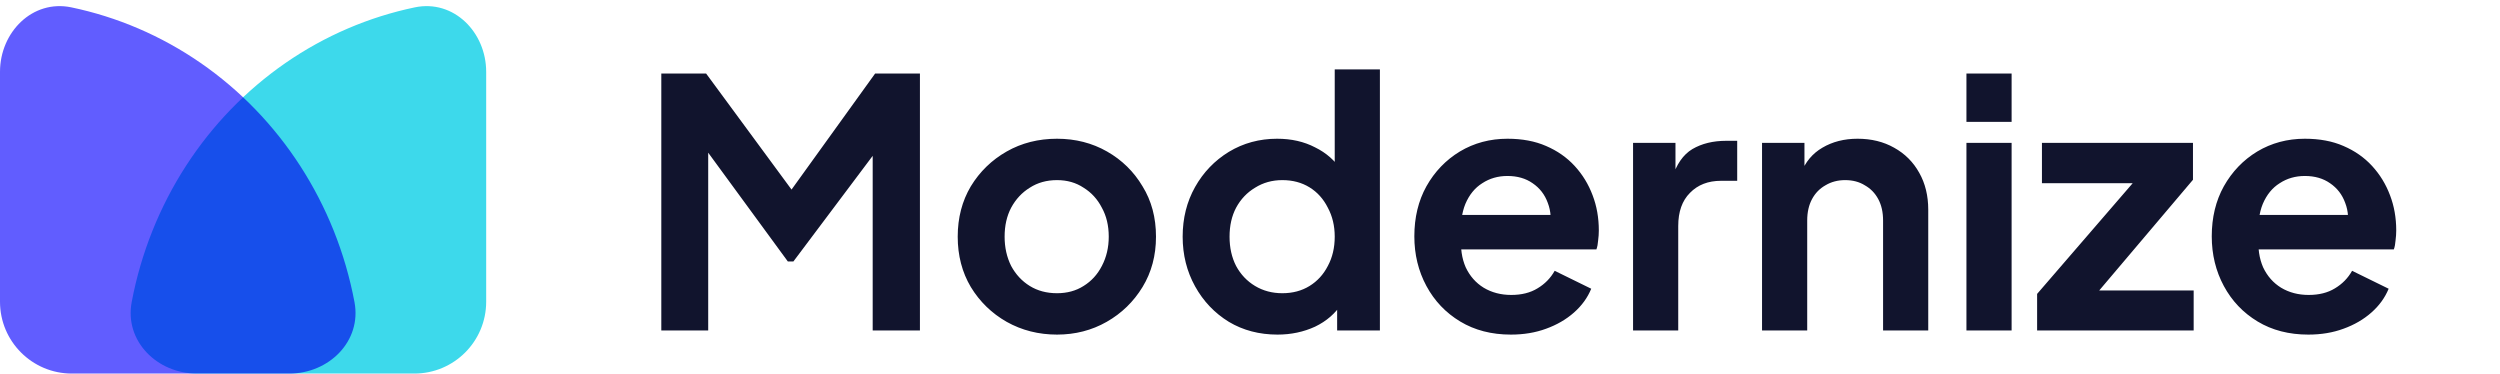
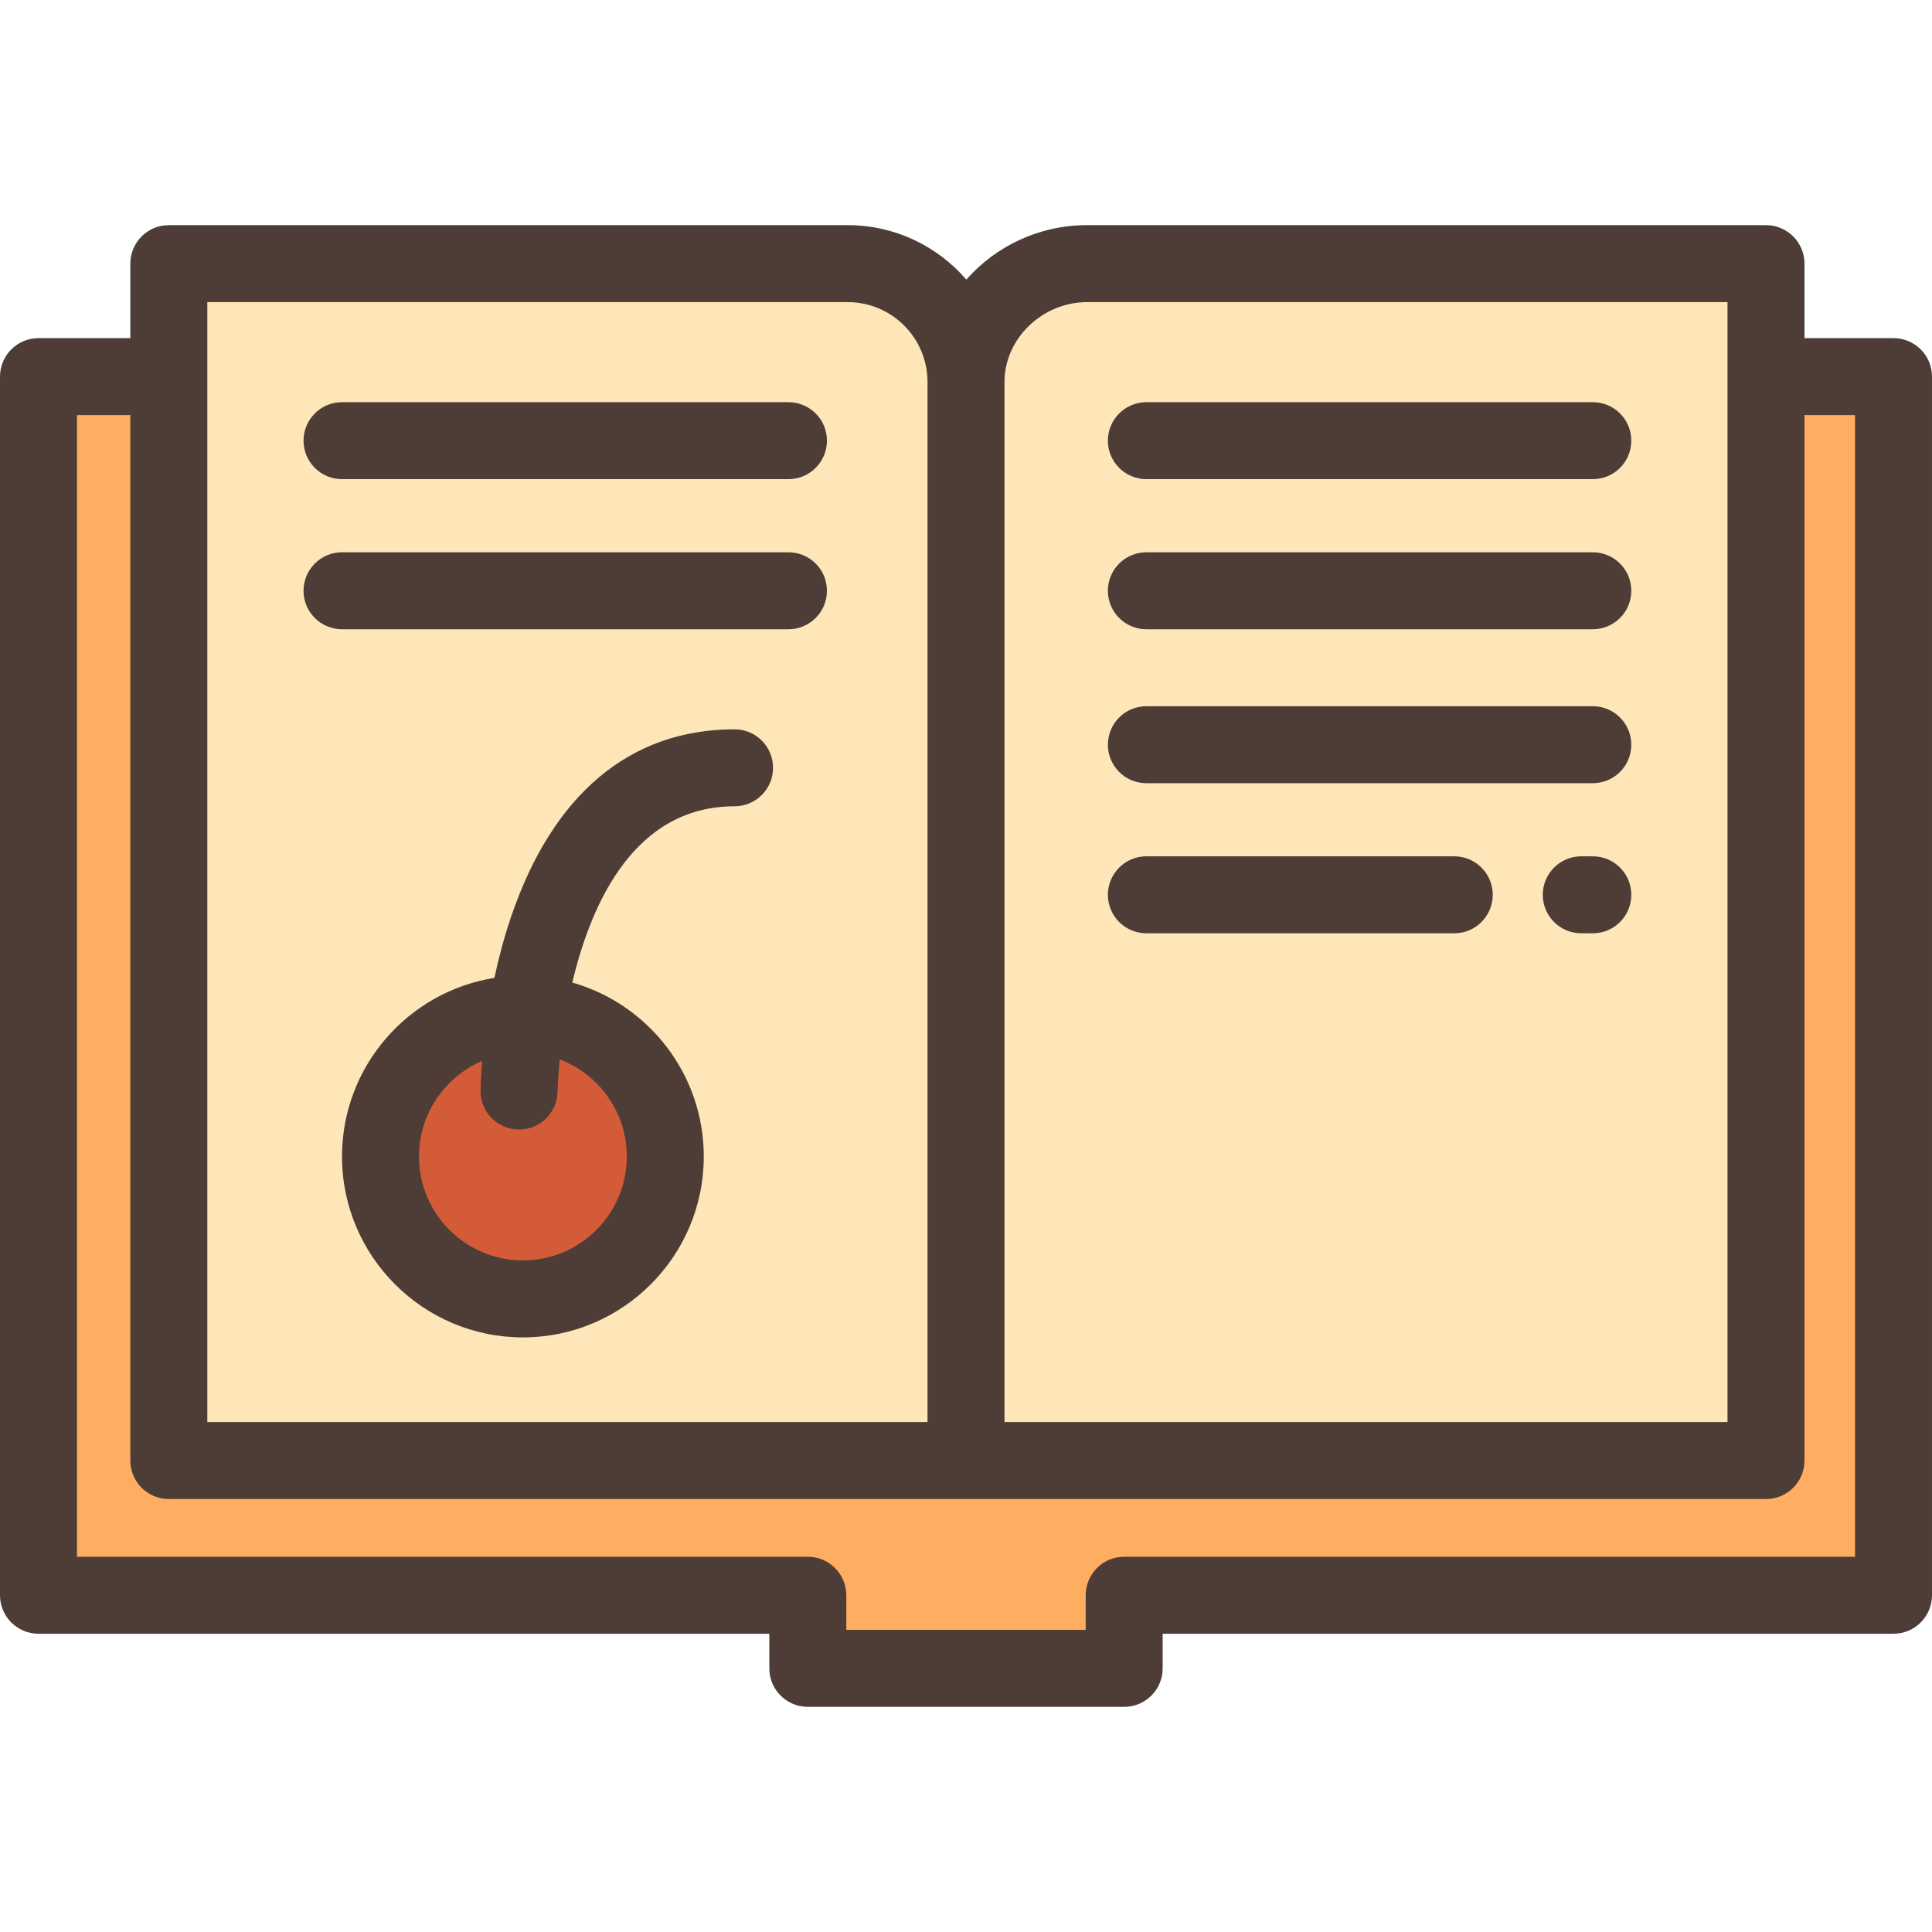
- <svg xmlns="http://www.w3.org/2000/svg" width="174" height="26" viewBox="0 0 174 26" fill="none">
-   <path d="M46.027 23V5.12H49.147L55.843 14.216H54.355L60.907 5.12H64.027V23H60.739V8.84L62.011 9.152L55.219 18.2H54.835L48.211 9.152L49.291 8.84V23H46.027ZM73.569 23.288C72.289 23.288 71.121 22.992 70.065 22.4C69.025 21.808 68.193 21 67.569 19.976C66.961 18.952 66.657 17.784 66.657 16.472C66.657 15.16 66.961 13.992 67.569 12.968C68.193 11.944 69.025 11.136 70.065 10.544C71.105 9.952 72.273 9.656 73.569 9.656C74.849 9.656 76.009 9.952 77.049 10.544C78.089 11.136 78.913 11.944 79.521 12.968C80.145 13.976 80.457 15.144 80.457 16.472C80.457 17.784 80.145 18.952 79.521 19.976C78.897 21 78.065 21.808 77.025 22.4C75.985 22.992 74.833 23.288 73.569 23.288ZM73.569 20.408C74.273 20.408 74.889 20.24 75.417 19.904C75.961 19.568 76.385 19.104 76.689 18.512C77.009 17.904 77.169 17.224 77.169 16.472C77.169 15.704 77.009 15.032 76.689 14.456C76.385 13.864 75.961 13.4 75.417 13.064C74.889 12.712 74.273 12.536 73.569 12.536C72.849 12.536 72.217 12.712 71.673 13.064C71.129 13.4 70.697 13.864 70.377 14.456C70.073 15.032 69.921 15.704 69.921 16.472C69.921 17.224 70.073 17.904 70.377 18.512C70.697 19.104 71.129 19.568 71.673 19.904C72.217 20.24 72.849 20.408 73.569 20.408ZM88.913 23.288C87.649 23.288 86.521 22.992 85.529 22.4C84.537 21.792 83.753 20.968 83.177 19.928C82.601 18.888 82.313 17.736 82.313 16.472C82.313 15.192 82.601 14.04 83.177 13.016C83.753 11.992 84.537 11.176 85.529 10.568C86.537 9.96 87.657 9.656 88.889 9.656C89.881 9.656 90.761 9.856 91.529 10.256C92.313 10.64 92.929 11.184 93.377 11.888L92.897 12.536V4.832H96.041V23H93.065V20.48L93.401 21.104C92.953 21.808 92.329 22.352 91.529 22.736C90.729 23.104 89.857 23.288 88.913 23.288ZM89.249 20.408C89.969 20.408 90.601 20.24 91.145 19.904C91.689 19.568 92.113 19.104 92.417 18.512C92.737 17.92 92.897 17.24 92.897 16.472C92.897 15.72 92.737 15.048 92.417 14.456C92.113 13.848 91.689 13.376 91.145 13.04C90.601 12.704 89.969 12.536 89.249 12.536C88.545 12.536 87.913 12.712 87.353 13.064C86.793 13.4 86.353 13.864 86.033 14.456C85.729 15.032 85.577 15.704 85.577 16.472C85.577 17.24 85.729 17.92 86.033 18.512C86.353 19.104 86.793 19.568 87.353 19.904C87.913 20.24 88.545 20.408 89.249 20.408ZM105.158 23.288C103.814 23.288 102.638 22.984 101.63 22.376C100.622 21.768 99.838 20.944 99.278 19.904C98.718 18.864 98.438 17.712 98.438 16.448C98.438 15.136 98.718 13.976 99.278 12.968C99.854 11.944 100.63 11.136 101.606 10.544C102.598 9.952 103.702 9.656 104.918 9.656C105.942 9.656 106.838 9.824 107.606 10.16C108.39 10.496 109.054 10.96 109.598 11.552C110.142 12.144 110.558 12.824 110.846 13.592C111.134 14.344 111.278 15.16 111.278 16.04C111.278 16.264 111.262 16.496 111.23 16.736C111.214 16.976 111.174 17.184 111.11 17.36H101.03V14.96H109.334L107.846 16.088C107.99 15.352 107.95 14.696 107.726 14.12C107.518 13.544 107.166 13.088 106.67 12.752C106.19 12.416 105.606 12.248 104.918 12.248C104.262 12.248 103.678 12.416 103.166 12.752C102.654 13.072 102.262 13.552 101.99 14.192C101.734 14.816 101.638 15.576 101.702 16.472C101.638 17.272 101.742 17.984 102.014 18.608C102.302 19.216 102.718 19.688 103.262 20.024C103.822 20.36 104.462 20.528 105.182 20.528C105.902 20.528 106.51 20.376 107.006 20.072C107.518 19.768 107.918 19.36 108.206 18.848L110.75 20.096C110.494 20.72 110.094 21.272 109.55 21.752C109.006 22.232 108.358 22.608 107.606 22.88C106.87 23.152 106.054 23.288 105.158 23.288ZM113.661 23V9.944H116.613V12.848L116.373 12.416C116.677 11.44 117.149 10.76 117.789 10.376C118.445 9.992 119.229 9.8 120.141 9.8H120.909V12.584H119.781C118.885 12.584 118.165 12.864 117.621 13.424C117.077 13.968 116.805 14.736 116.805 15.728V23H113.661ZM122.638 23V9.944H125.59V12.512L125.35 12.056C125.654 11.272 126.15 10.68 126.838 10.28C127.542 9.864 128.358 9.656 129.286 9.656C130.246 9.656 131.094 9.864 131.83 10.28C132.582 10.696 133.166 11.28 133.582 12.032C133.998 12.768 134.206 13.624 134.206 14.6V23H131.062V15.344C131.062 14.768 130.95 14.272 130.726 13.856C130.502 13.44 130.19 13.12 129.79 12.896C129.406 12.656 128.95 12.536 128.422 12.536C127.91 12.536 127.454 12.656 127.054 12.896C126.654 13.12 126.342 13.44 126.118 13.856C125.894 14.272 125.782 14.768 125.782 15.344V23H122.638ZM136.864 23V9.944H140.008V23H136.864ZM136.864 8.48V5.12H140.008V8.48H136.864ZM141.783 23V20.456L149.367 11.672L149.847 12.752H142.119V9.944H152.631V12.512L145.191 21.296L144.711 20.216H152.679V23H141.783ZM160.658 23.288C159.314 23.288 158.138 22.984 157.13 22.376C156.122 21.768 155.338 20.944 154.778 19.904C154.218 18.864 153.938 17.712 153.938 16.448C153.938 15.136 154.218 13.976 154.778 12.968C155.354 11.944 156.13 11.136 157.106 10.544C158.098 9.952 159.202 9.656 160.418 9.656C161.442 9.656 162.338 9.824 163.106 10.16C163.89 10.496 164.554 10.96 165.098 11.552C165.642 12.144 166.058 12.824 166.346 13.592C166.634 14.344 166.778 15.16 166.778 16.04C166.778 16.264 166.762 16.496 166.73 16.736C166.714 16.976 166.674 17.184 166.61 17.36H156.53V14.96H164.834L163.346 16.088C163.49 15.352 163.45 14.696 163.226 14.12C163.018 13.544 162.666 13.088 162.17 12.752C161.69 12.416 161.106 12.248 160.418 12.248C159.762 12.248 159.178 12.416 158.666 12.752C158.154 13.072 157.762 13.552 157.49 14.192C157.234 14.816 157.138 15.576 157.202 16.472C157.138 17.272 157.242 17.984 157.514 18.608C157.802 19.216 158.218 19.688 158.762 20.024C159.322 20.36 159.962 20.528 160.682 20.528C161.402 20.528 162.01 20.376 162.506 20.072C163.018 19.768 163.418 19.36 163.706 18.848L166.25 20.096C165.994 20.72 165.594 21.272 165.05 21.752C164.506 22.232 163.858 22.608 163.106 22.88C162.37 23.152 161.554 23.288 160.658 23.288Z" fill="#11142D" />
-   <path d="M20.137 26C22.898 26 25.184 23.742 24.673 21.029C24.353 19.327 23.868 17.659 23.224 16.05C21.96 12.896 20.109 10.03 17.774 7.615C15.44 5.201 12.669 3.286 9.619 1.979C8.114 1.334 6.555 0.844 4.965 0.512C2.262 -0.051 0 2.239 0 5V21C0 23.761 2.239 26 5 26H20.137Z" fill="#615DFF" />
-   <g style="mix-blend-mode:multiply">
-     <path d="M13.701 26C10.94 26 8.654 23.742 9.165 21.029C9.485 19.327 9.97 17.659 10.615 16.05C11.878 12.896 13.729 10.03 16.064 7.615C18.398 5.201 21.169 3.286 24.219 1.979C25.724 1.334 27.283 0.844 28.873 0.512C31.577 -0.051 33.838 2.239 33.838 5V21C33.838 23.761 31.6 26 28.838 26H13.701Z" fill="#3DD9EB" />
+ <svg xmlns="http://www.w3.org/2000/svg" height="800px" width="800px" version="1.1" id="Layer_1" viewBox="0 0 512 512" xml:space="preserve">
+   <polygon style="fill:#FFAD61;" points="501.801,99.81 10.199,99.81 10.199,422.757 214.081,422.757 214.081,442.135 297.92,442.135   297.92,422.757 501.801,422.757 " />
+   <g>
+     <path style="fill:#FFE6B8;" d="M256,387.06H44.741V69.865h179.914c17.311,0,31.345,14.033,31.345,31.345V387.06z" />
+     <path style="fill:#FFE6B8;" d="M256,387.06h212.008V69.865H288.094C270.783,69.865,256,83.898,256,101.21V387.06z" />
+   </g>
+   <circle style="fill:#D35B38;" cx="138.577" cy="306.486" r="37.737" />
+   <g>
+     <path style="fill:#4D3D36;" d="M501.801,89.611h-23.594V69.865c0-5.632-4.566-10.199-10.199-10.199H288.094   c-12.778,0-24.241,5.603-32.003,14.43c-7.624-8.826-18.885-14.43-31.436-14.43H44.741c-5.633,0-10.199,4.567-10.199,10.199v19.747   H10.199C4.566,89.611,0,94.178,0,99.81v322.947c0,5.632,4.566,10.199,10.199,10.199h193.682v9.179   c0,5.632,4.566,10.199,10.199,10.199h83.838c5.633,0,10.199-4.567,10.199-10.199v-9.179h193.683   c5.633,0,10.199-4.567,10.199-10.199V99.81C512,94.178,507.434,89.611,501.801,89.611z M288.094,80.064h169.715v296.797H266.199   V101.209C266.199,89.747,276.226,80.064,288.094,80.064z M54.94,80.064h169.715c11.66,0,21.146,9.486,21.146,21.145v275.652H54.94   V80.064z M468.008,397.259c5.633,0,10.199-4.567,10.199-10.199V110.01h13.395v302.548H297.92c-5.633,0-10.199,4.567-10.199,10.199   v9.179h-63.44v-9.179c0-5.632-4.566-10.199-10.199-10.199H20.398V110.01h14.143v277.05c0,5.632,4.566,10.199,10.199,10.199H468.008   z" />
+     <path style="fill:#4D3D36;" d="M194.669,193.275c-27.718,0-48.208,17.206-59.252,49.759c-1.863,5.492-3.293,10.962-4.395,16.116   c-22.856,3.633-40.385,23.473-40.385,47.337c0,26.432,21.504,47.936,47.936,47.936s47.936-21.504,47.936-47.936   c0-21.893-14.757-40.391-34.843-46.103c5.057-21.347,16.616-46.709,43.002-46.709c5.633,0,10.199-4.567,10.199-10.199   S200.302,193.275,194.669,193.275z M166.111,306.486c0,15.185-12.353,27.538-27.538,27.538c-15.185,0-27.538-12.353-27.538-27.538   c0-11.358,6.913-21.13,16.75-25.335c-0.381,4.623-0.427,7.547-0.431,7.875c-0.066,5.629,4.439,10.241,10.067,10.313   c0.045,0.001,0.09,0.001,0.135,0.001c5.567,0,10.117-4.478,10.196-10.061c0.002-0.155,0.071-3.434,0.57-8.543   C158.708,284.682,166.111,294.734,166.111,306.486z" />
+     <path style="fill:#4D3D36;" d="M208.948,106.582H90.637c-5.633,0-10.199,4.567-10.199,10.199c0,5.632,4.566,10.199,10.199,10.199   h118.311c5.633,0,10.199-4.567,10.199-10.199C219.147,111.149,214.581,106.582,208.948,106.582z" />
+     <path style="fill:#4D3D36;" d="M208.948,146.359H90.637c-5.633,0-10.199,4.567-10.199,10.199s4.566,10.199,10.199,10.199h118.311   c5.633,0,10.199-4.567,10.199-10.199S214.581,146.359,208.948,146.359z" />
+     <path style="fill:#4D3D36;" d="M303.801,126.98h118.311c5.633,0,10.199-4.567,10.199-10.199c0-5.632-4.566-10.199-10.199-10.199   H303.801c-5.633,0-10.199,4.567-10.199,10.199C293.601,122.413,298.168,126.98,303.801,126.98z" />
+     <path style="fill:#4D3D36;" d="M303.801,166.757h118.311c5.633,0,10.199-4.567,10.199-10.199s-4.566-10.199-10.199-10.199H303.801   c-5.633,0-10.199,4.567-10.199,10.199S298.168,166.757,303.801,166.757z" />
+     <path style="fill:#4D3D36;" d="M303.801,207.554h118.311c5.633,0,10.199-4.567,10.199-10.199s-4.566-10.199-10.199-10.199H303.801   c-5.633,0-10.199,4.567-10.199,10.199S298.168,207.554,303.801,207.554z" />
+     <path style="fill:#4D3D36;" d="M422.111,226.932h-3.06c-5.633,0-10.199,4.567-10.199,10.199s4.566,10.199,10.199,10.199h3.06   c5.633,0,10.199-4.567,10.199-10.199S427.744,226.932,422.111,226.932z" />
+     <path style="fill:#4D3D36;" d="M303.801,247.331h81.594c5.633,0,10.199-4.567,10.199-10.199s-4.566-10.199-10.199-10.199h-81.594   c-5.633,0-10.199,4.567-10.199,10.199S298.168,247.331,303.801,247.331z" />
  </g>
</svg>
